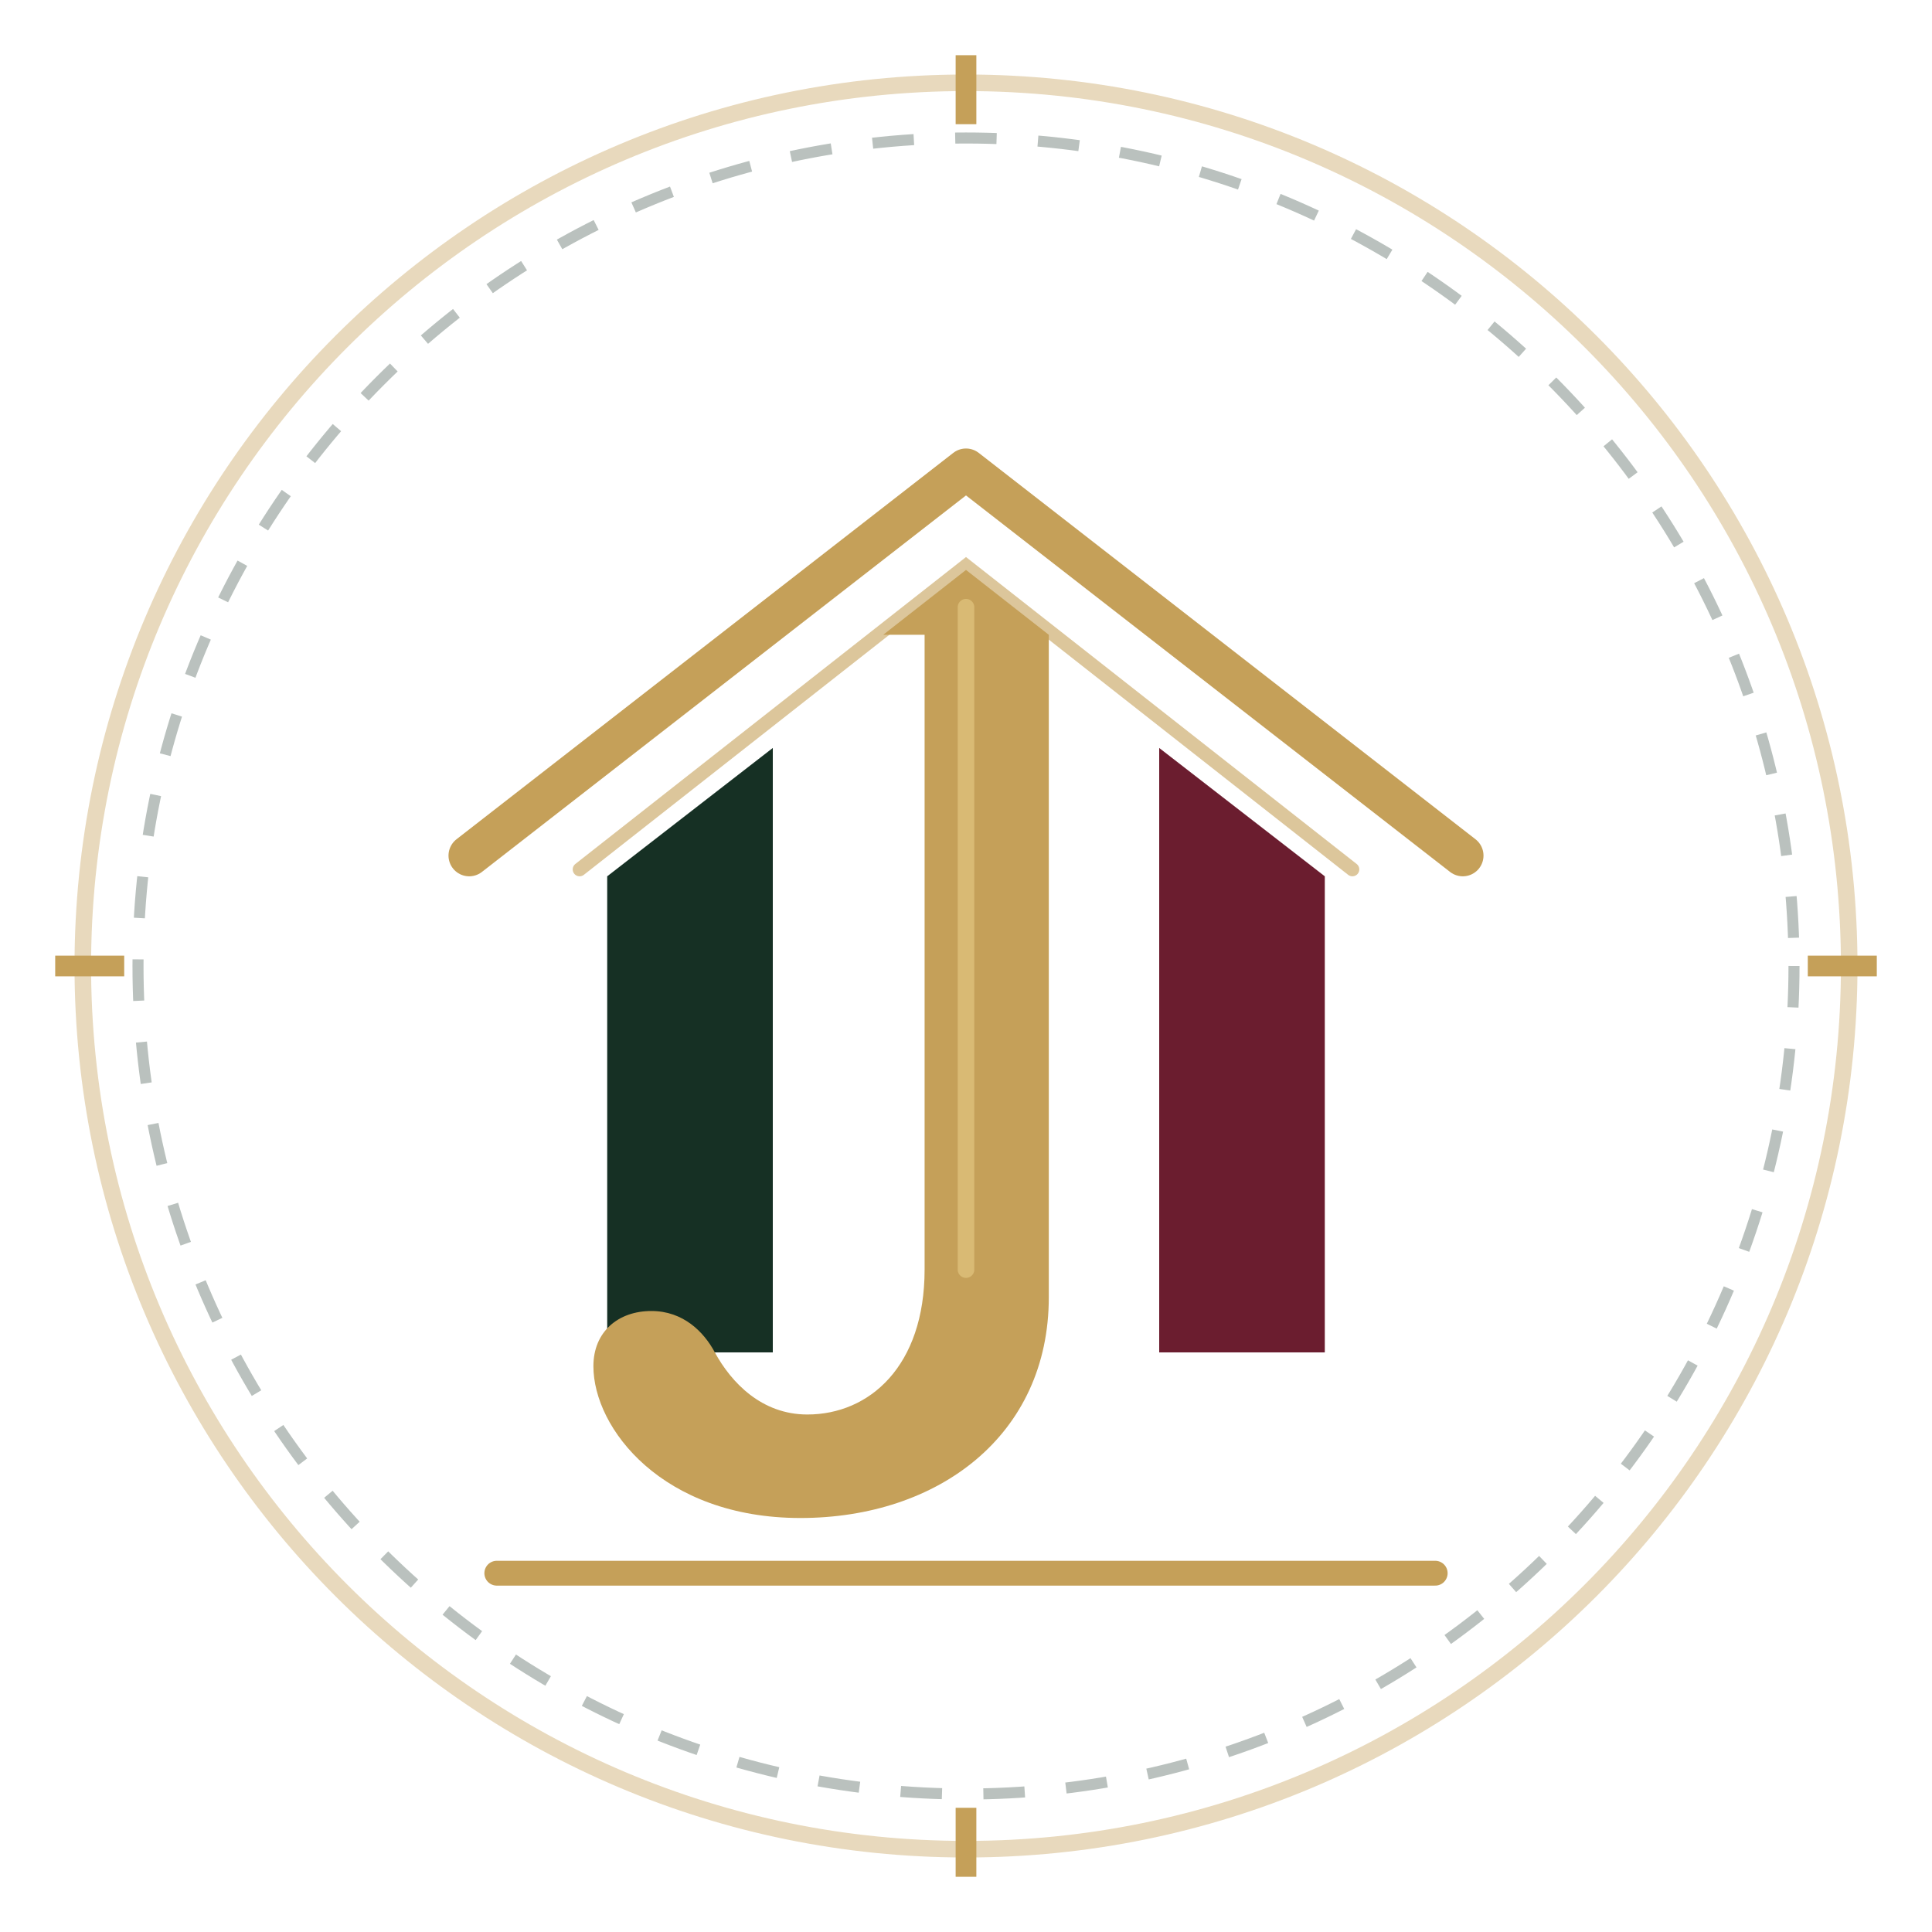
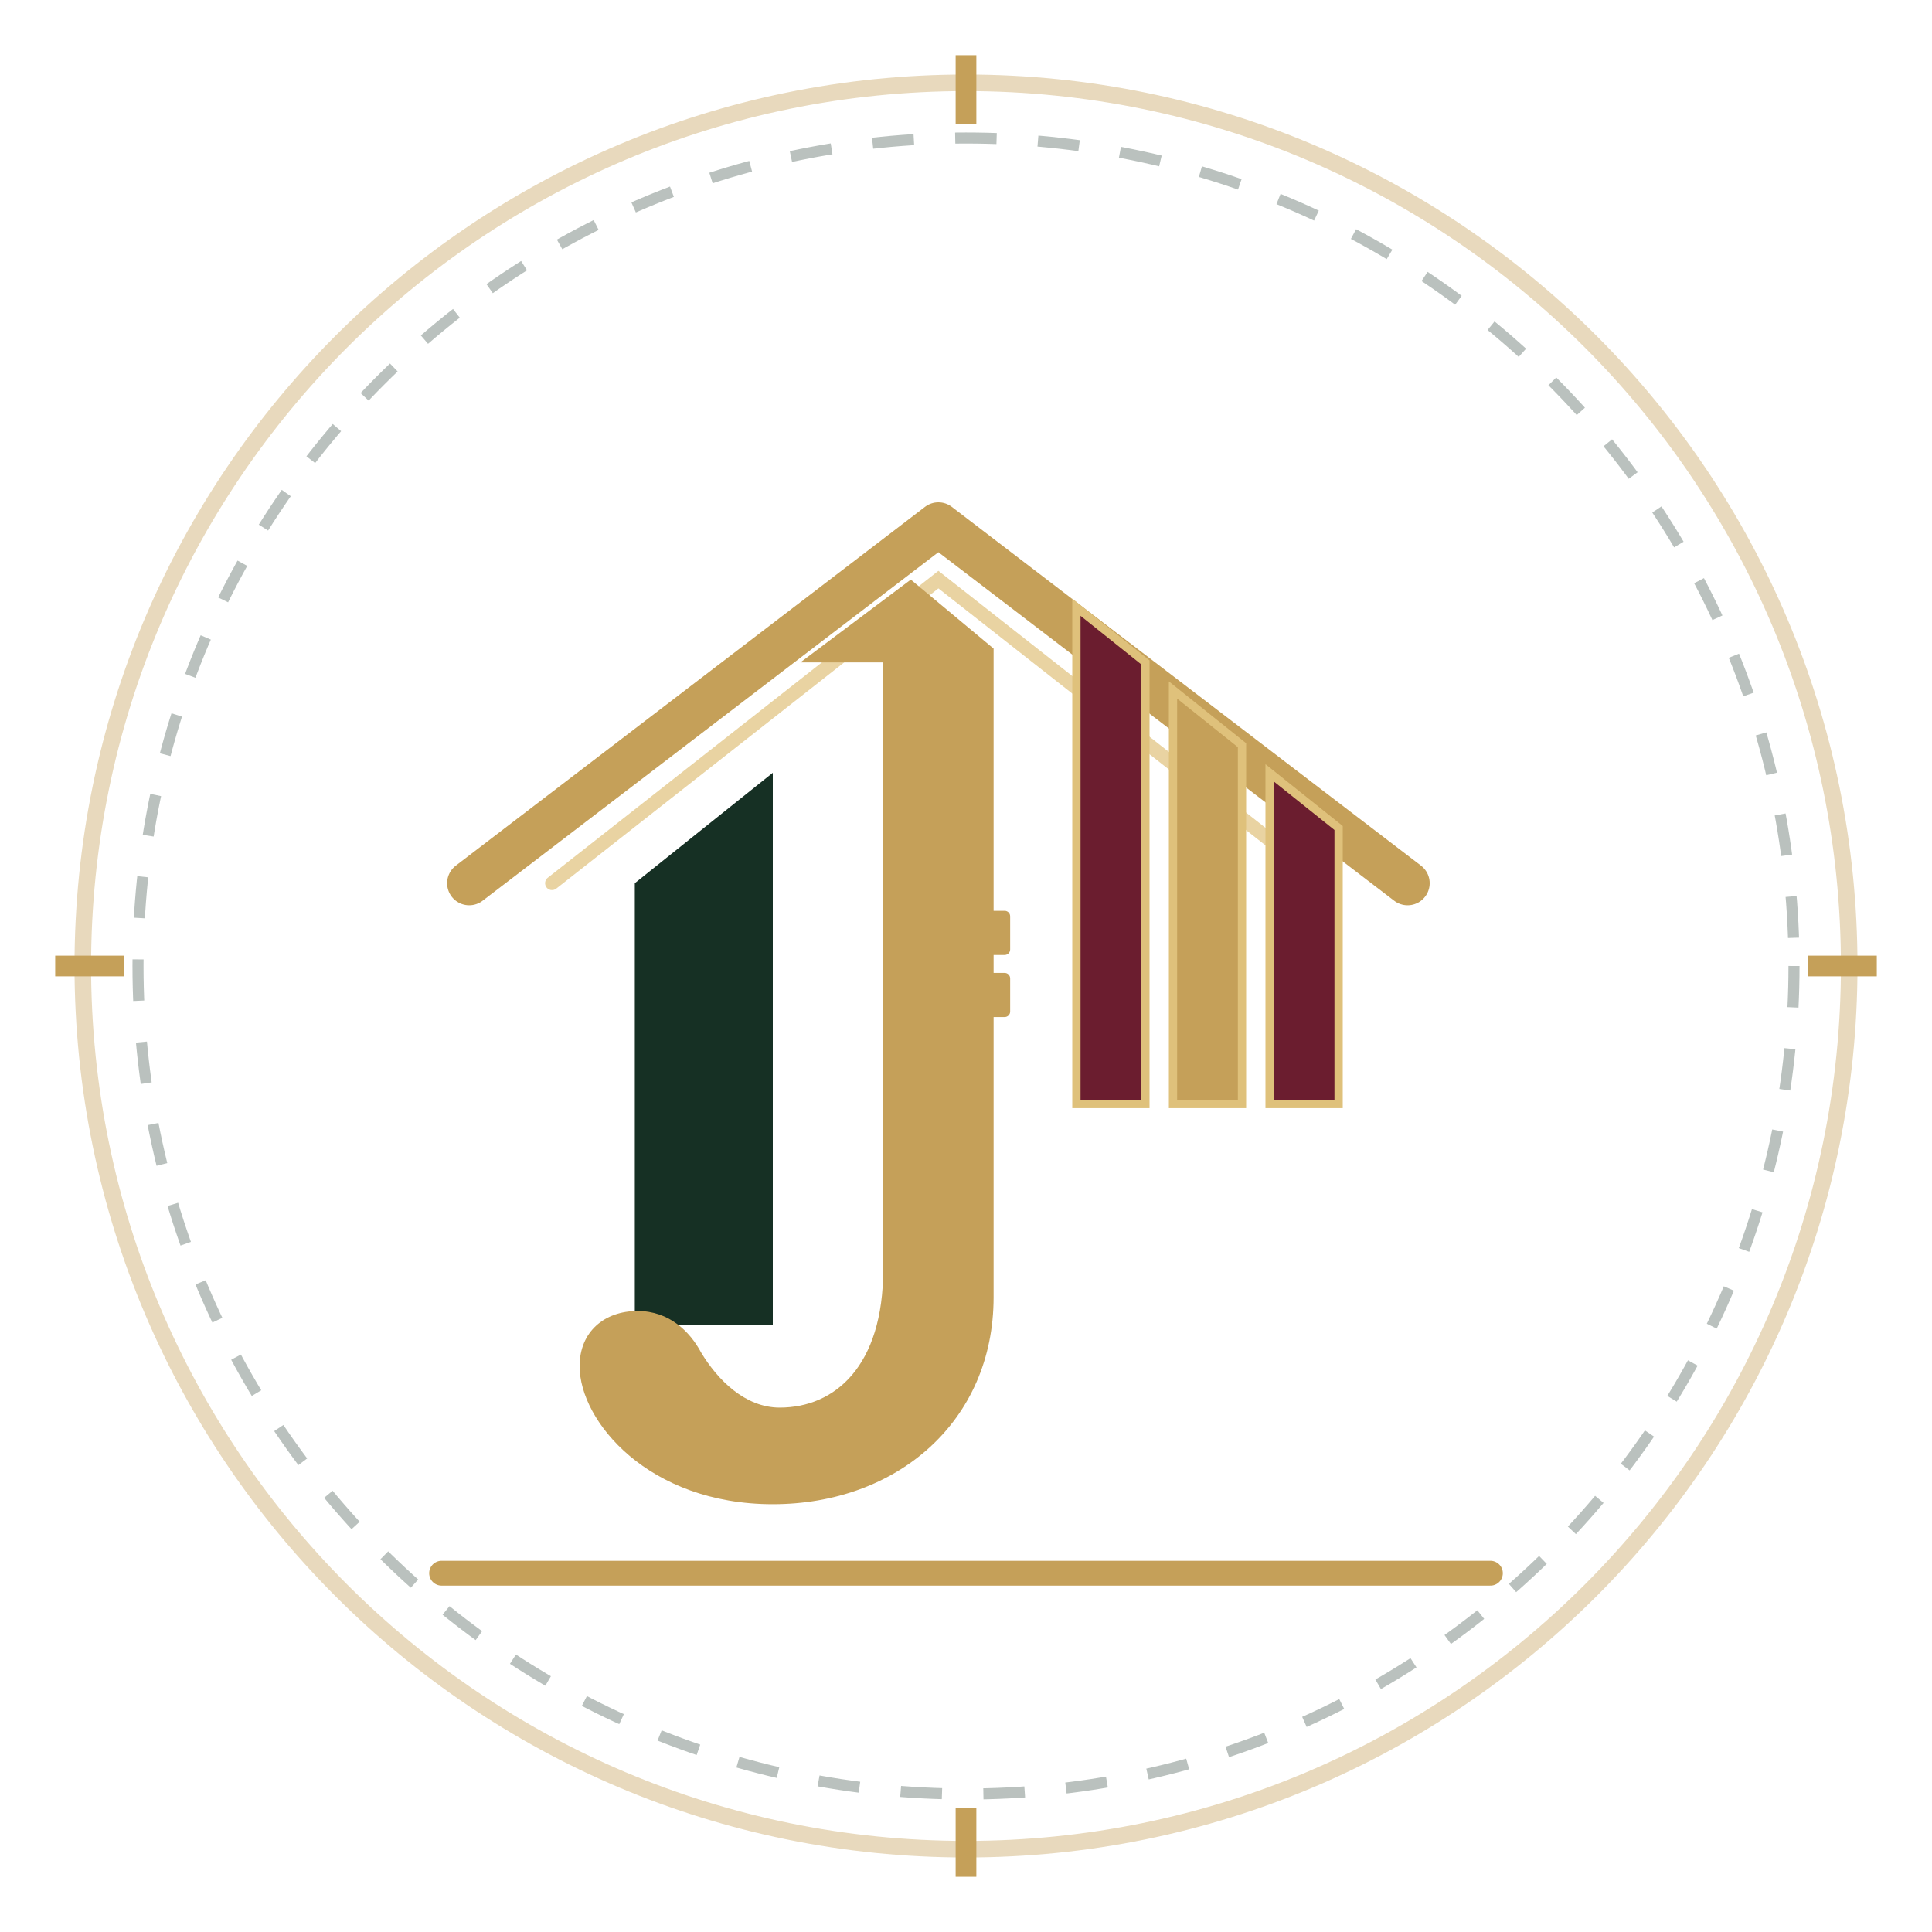
- <svg xmlns="http://www.w3.org/2000/svg" viewBox="0 0 140 140" fill="none">
-   <circle cx="70" cy="70" r="64" stroke="#c5a059" stroke-width="1.2" opacity="0.4" />
-   <circle cx="70" cy="70" r="60" stroke="#163024" stroke-width="0.8" opacity="0.3" stroke-dasharray="3 3" />
-   <line x1="70" y1="4" x2="70" y2="9" stroke="#c5a059" stroke-width="1.5" />
-   <line x1="70" y1="131" x2="70" y2="136" stroke="#c5a059" stroke-width="1.5" />
-   <line x1="4" y1="70" x2="9" y2="70" stroke="#c5a059" stroke-width="1.5" />
-   <line x1="131" y1="70" x2="136" y2="70" stroke="#c5a059" stroke-width="1.5" />
-   <g transform="translate(20, 20)">
-     <path d="M14 42 L50 14 L86 42" stroke="#c5a059" stroke-width="3" stroke-linecap="round" stroke-linejoin="round" />
-     <path d="M22 43 L50 21 L78 43" stroke="#c5a059" stroke-width="1" stroke-linecap="round" opacity="0.6" />
-     <path d="M24 43.5 L36 34.2 V78 H24 V43.5 Z" fill="#163024" />
-     <path d="M64 34.2 L76 43.5 V78 H64 V34.2 Z" fill="#6b1d2f" />
-     <path d="M44 26 L50 21.3 L56 26 V74 C56 84 48 90 38 90 C28 90 23 83.5 23 79 C23 76.5 24.8 75 27.2 75 C29.5 75 31 76.5 31.8 78 C33 80.2 35.2 82.5 38.5 82.5 C43 82.5 47 79 47 72 V26 Z" fill="#c5a059" />
-     <path d="M50 24 V72" stroke="#dfc17b" stroke-width="1.2" stroke-linecap="round" opacity="0.8" />
-     <line x1="16" y1="94" x2="84" y2="94" stroke="#c5a059" stroke-width="1.8" stroke-linecap="round" />
+ <svg xmlns="http://www.w3.org/2000/svg" viewBox="0 0 140 140" fill="none" role="img" aria-labelledby="title">
+   <circle cx="70" cy="70" r="64" stroke="#c5a059" stroke-width="1.2" opacity=".4" />
+   <circle cx="70" cy="70" r="60" stroke="#163024" stroke-width=".8" opacity=".3" stroke-dasharray="3 3" />
+   <path d="M70 4V9M70 131v5M4 70h5M131 70h5" stroke="#c5a059" stroke-width="1.5" />
+   <g transform="translate(20 20)">
+     <path d="M14 44 48 18 82 44" stroke="#c5a059" stroke-width="3.2" stroke-linecap="round" stroke-linejoin="round" />
+     <path d="M20 44 48 22 76 44" stroke="#dfc17b" stroke-width="1" stroke-linecap="round" opacity=".7" />
+     <path d="M26 44 36 36V76H26V44Z" fill="#163024" />
+     <path d="M38 28 46 22 52 27V74c0 9-7 15-16 15-9 0-14-6-14-10 0-2.5 1.8-4 4.2-4 2.3 0 3.8 1.5 4.6 3 1.2 2 3.2 4 5.7 4 4 0 7.5-3 7.5-10V28Z" fill="#c5a059" />
+     <g fill="#c5a059">
+       <rect x="45.5" y="46" width="3.2" height="3.2" rx=".4" />
+       <rect x="50" y="46" width="3.2" height="3.2" rx=".4" />
+       <rect x="45.5" y="50.5" width="3.2" height="3.2" rx=".4" />
+       <rect x="50" y="50.5" width="3.2" height="3.2" rx=".4" />
+     </g>
+     <path d="M58 24 63 28V60H58V24Z" fill="#6b1d2f" stroke="#dfc17b" stroke-width=".6" />
+     <path d="M65 30 70 34V60H65V30Z" fill="#c5a059" stroke="#dfc17b" stroke-width=".6" />
+     <path d="M72 36 77 40V60H72V36Z" fill="#6b1d2f" stroke="#dfc17b" stroke-width=".6" />
+     <path d="M12 94H88" stroke="#c5a059" stroke-width="1.8" stroke-linecap="round" />
  </g>
</svg>
